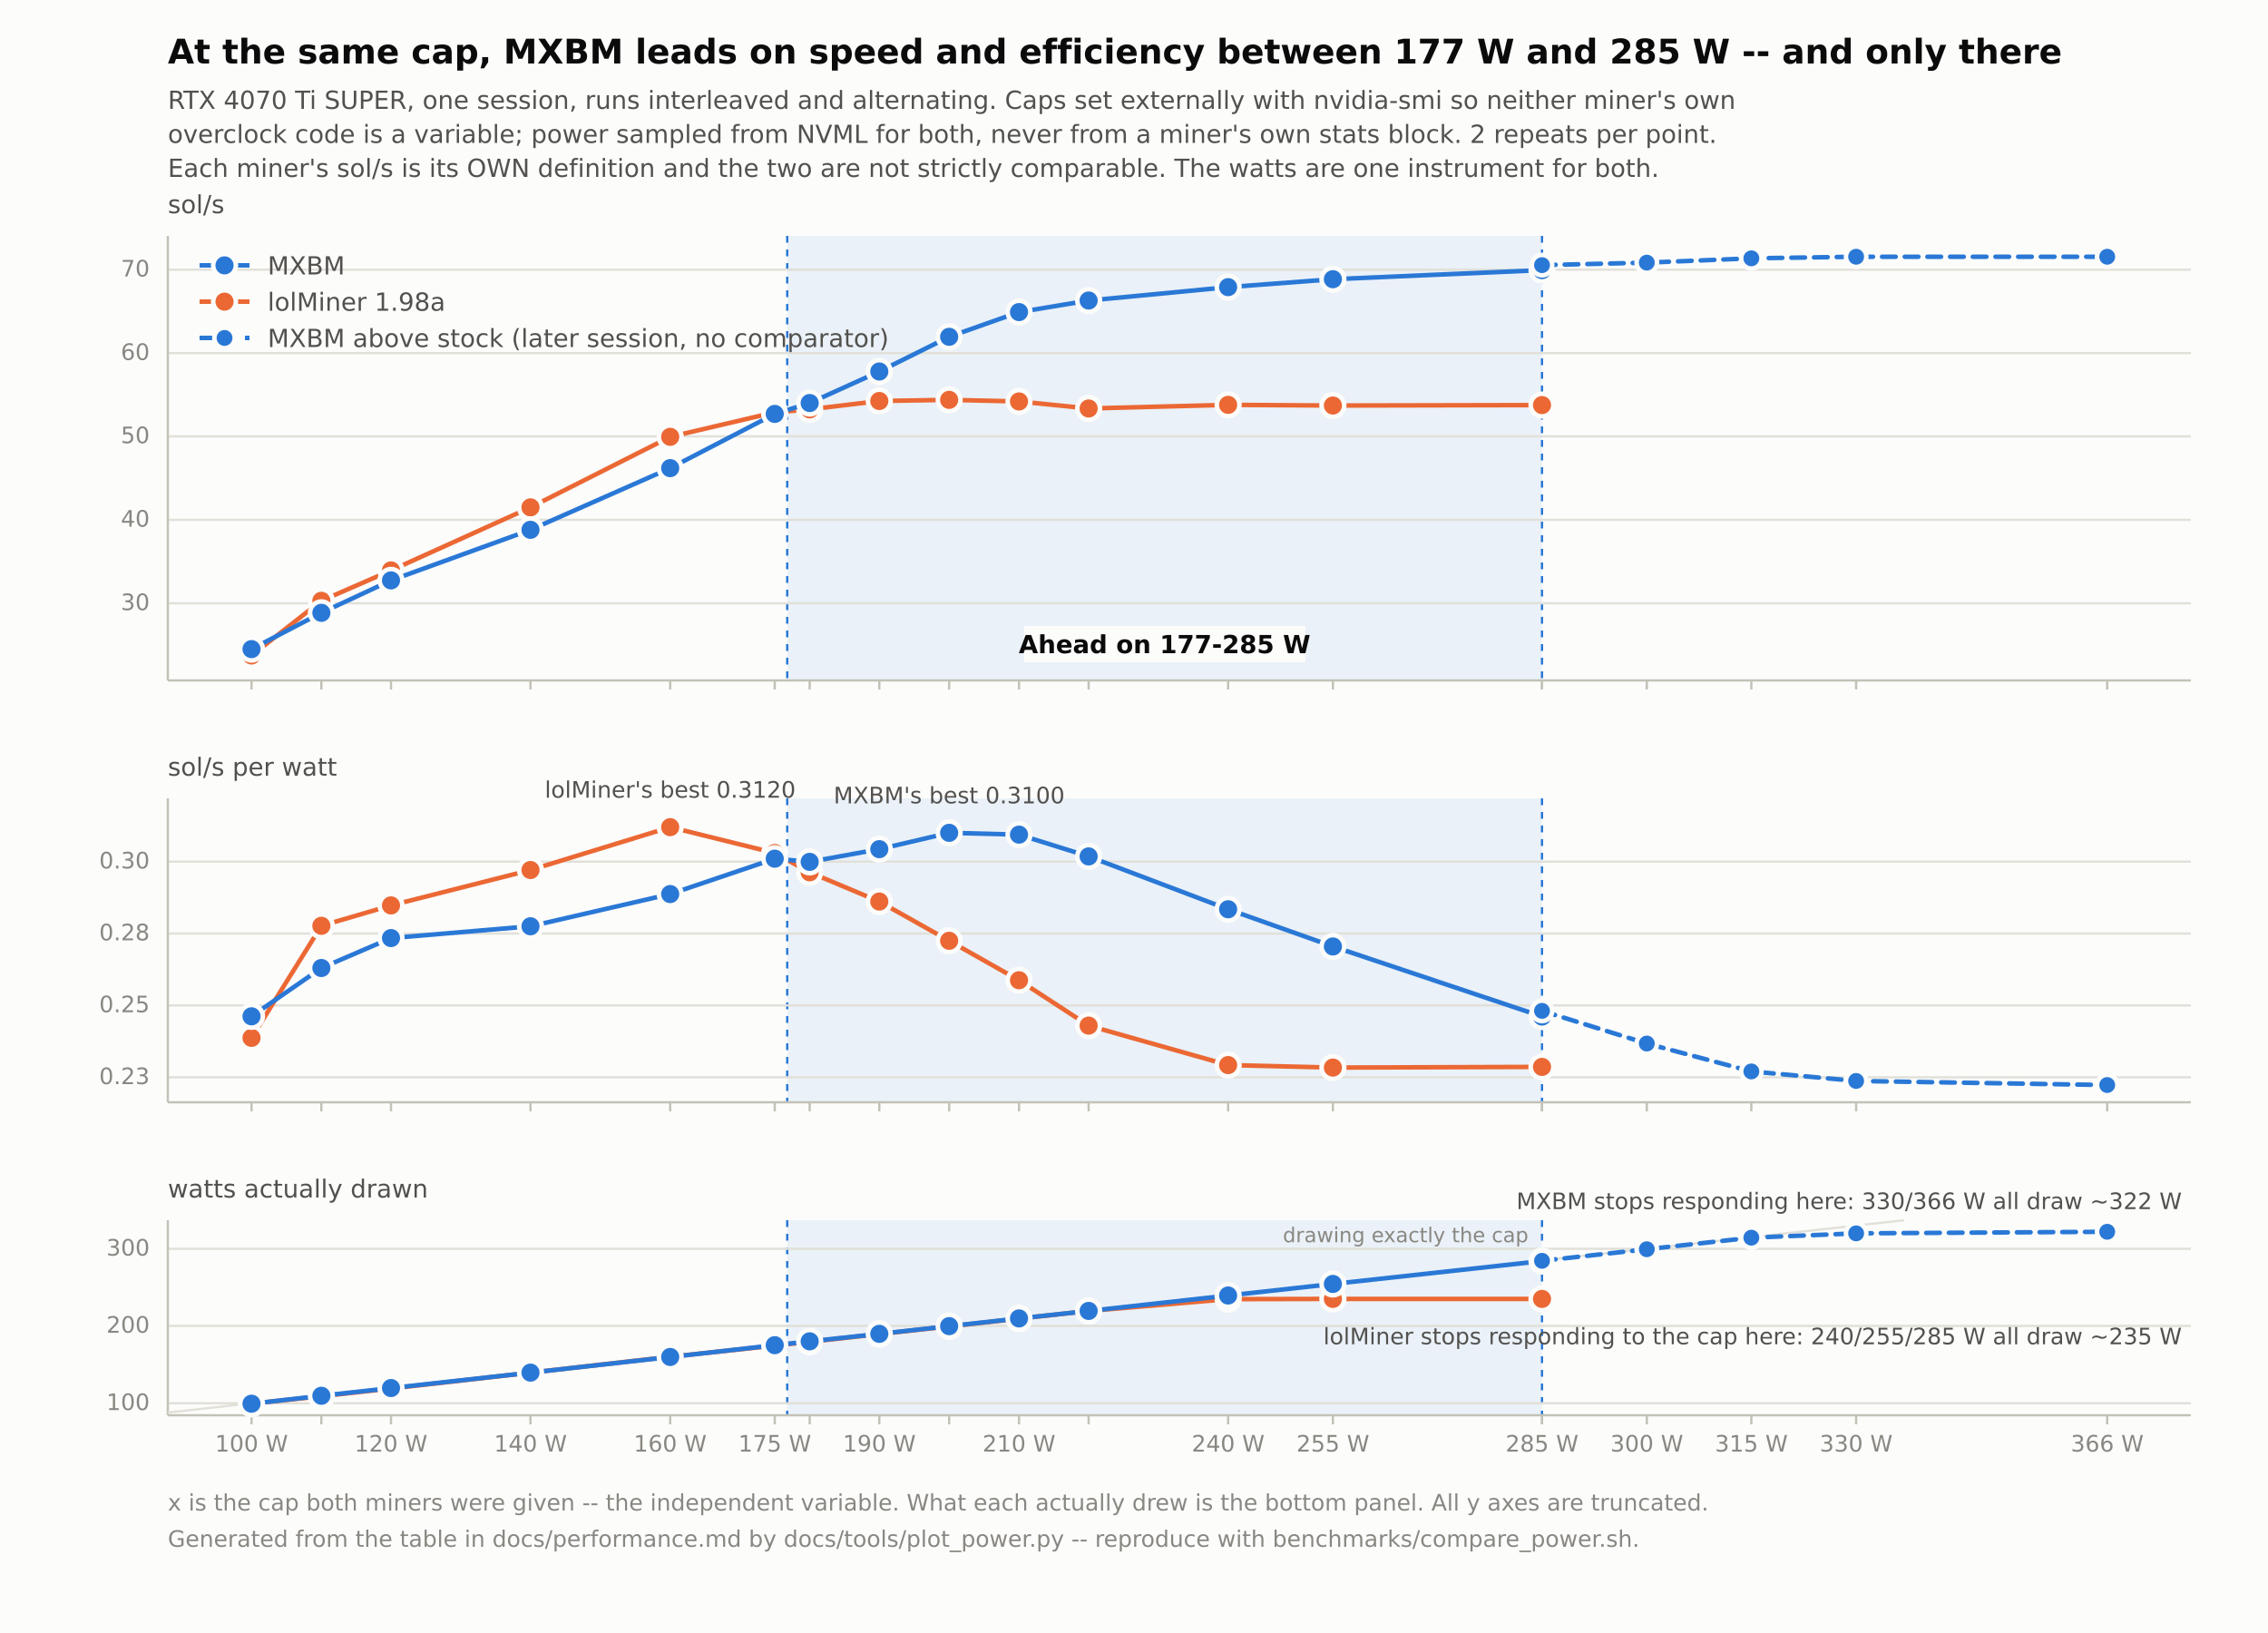
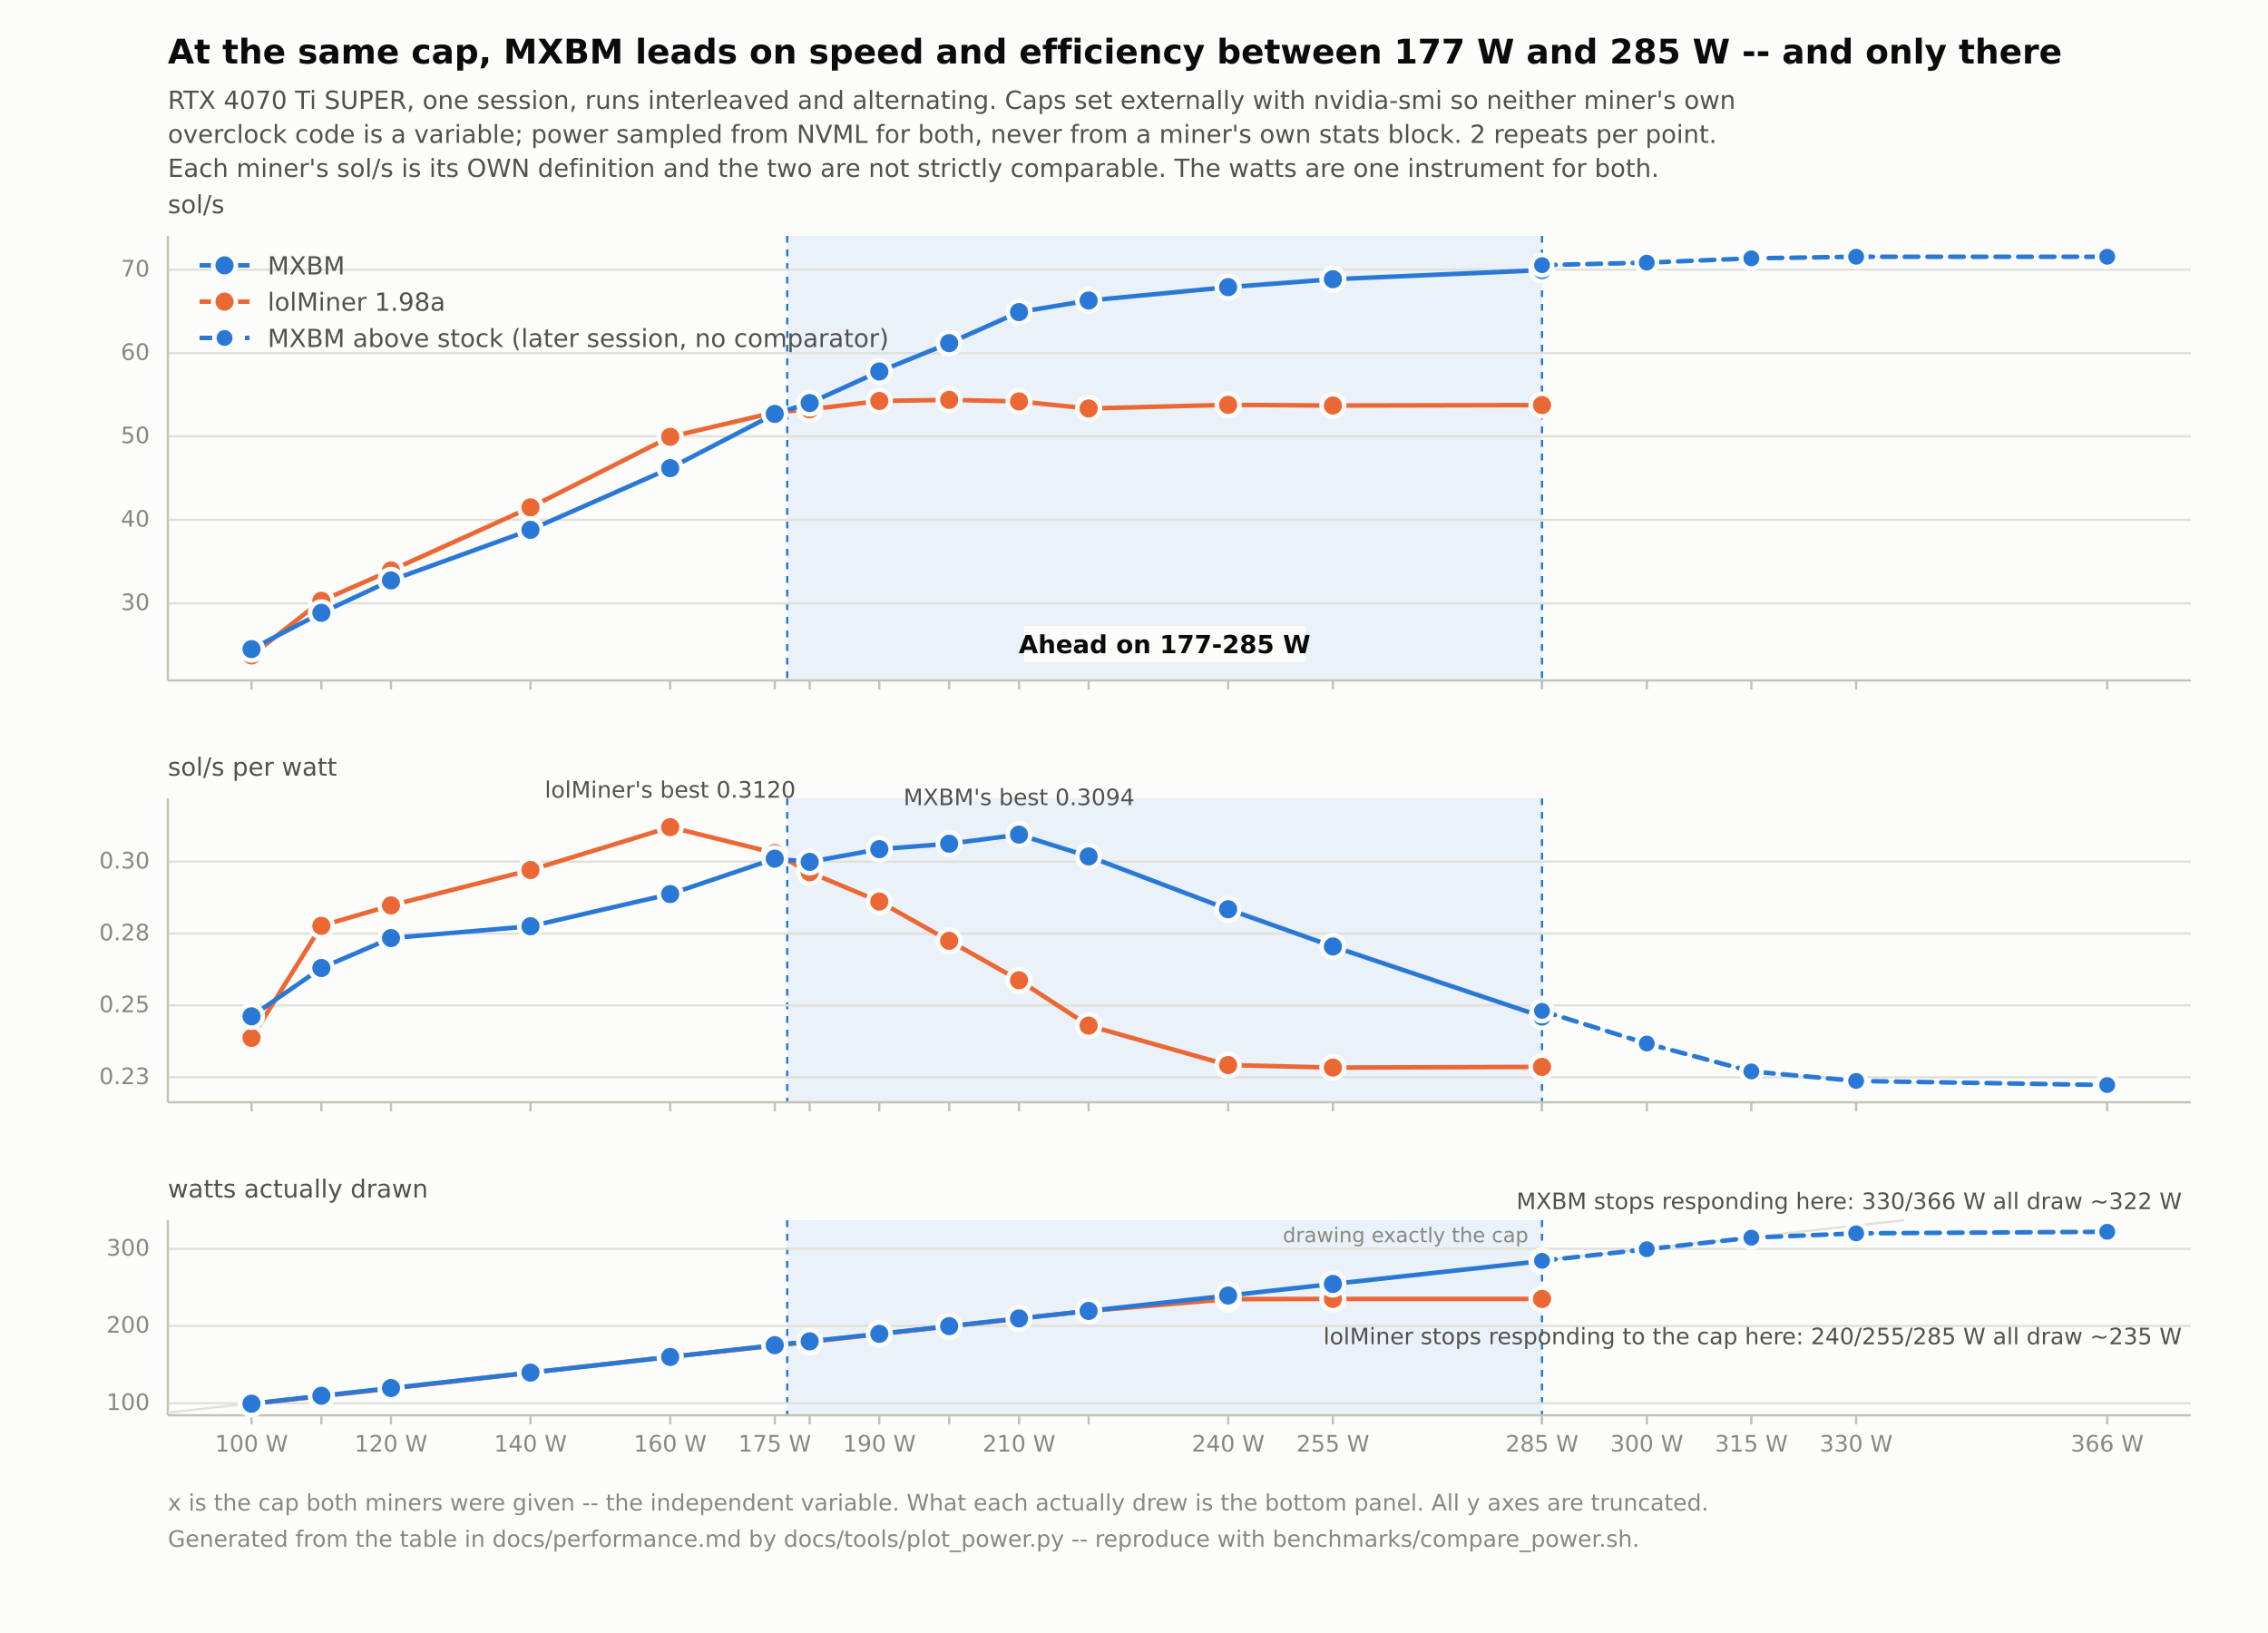
<svg xmlns="http://www.w3.org/2000/svg" width="1000" height="720" viewBox="0 0 1000 720" font-family="DejaVu Sans, Helvetica, Arial, sans-serif">
  <rect width="1000" height="720" fill="#fcfcfb" />
  <text x="74" y="28" font-size="15" font-weight="bold" fill="#0b0b0b">At the same cap, MXBM leads on speed and efficiency between 177 W and 285 W -- and only there</text>
  <text x="74" y="48" font-size="11" fill="#52514e">RTX 4070 Ti SUPER, one session, runs interleaved and alternating. Caps set externally with nvidia-smi so neither miner's own</text>
  <text x="74" y="63" font-size="11" fill="#52514e">overclock code is a variable; power sampled from NVML for both, never from a miner's own stats block. 2 repeats per point.</text>
  <text x="74" y="78" font-size="11" fill="#52514e">Each miner's sol/s is its OWN definition and the two are not strictly comparable. The watts are one instrument for both.</text>
  <rect x="347.1" y="104" width="332.8" height="196" fill="#2a78d6" fill-opacity="0.085" />
  <rect x="347.1" y="352" width="332.8" height="134" fill="#2a78d6" fill-opacity="0.085" />
  <rect x="347.1" y="538" width="332.8" height="86" fill="#2a78d6" fill-opacity="0.085" />
  <line x1="347.1" y1="104" x2="347.1" y2="300" stroke="#2a78d6" stroke-width="1" stroke-dasharray="3 3" />
  <line x1="347.1" y1="352" x2="347.1" y2="486" stroke="#2a78d6" stroke-width="1" stroke-dasharray="3 3" />
  <line x1="347.1" y1="538" x2="347.1" y2="624" stroke="#2a78d6" stroke-width="1" stroke-dasharray="3 3" />
  <line x1="679.9" y1="104" x2="679.9" y2="300" stroke="#2a78d6" stroke-width="1" stroke-dasharray="3 3" />
  <line x1="679.9" y1="352" x2="679.9" y2="486" stroke="#2a78d6" stroke-width="1" stroke-dasharray="3 3" />
  <line x1="679.9" y1="538" x2="679.9" y2="624" stroke="#2a78d6" stroke-width="1" stroke-dasharray="3 3" />
  <rect x="451.5" y="276" width="124" height="16" fill="#fcfcfb" />
  <text x="513.5" y="288" font-size="11" font-weight="bold" fill="#0b0b0b" text-anchor="middle">Ahead on 177-285 W</text>
  <line x1="74" y1="266.0" x2="966" y2="266.0" stroke="#e1e0d9" stroke-width="1" />
  <text x="66" y="269.0" font-size="10" fill="#898781" text-anchor="end">30</text>
  <line x1="74" y1="229.2" x2="966" y2="229.2" stroke="#e1e0d9" stroke-width="1" />
  <text x="66" y="232.2" font-size="10" fill="#898781" text-anchor="end">40</text>
  <line x1="74" y1="192.4" x2="966" y2="192.4" stroke="#e1e0d9" stroke-width="1" />
  <text x="66" y="195.4" font-size="10" fill="#898781" text-anchor="end">50</text>
  <line x1="74" y1="155.7" x2="966" y2="155.7" stroke="#e1e0d9" stroke-width="1" />
  <text x="66" y="158.7" font-size="10" fill="#898781" text-anchor="end">60</text>
  <line x1="74" y1="118.9" x2="966" y2="118.9" stroke="#e1e0d9" stroke-width="1" />
  <text x="66" y="121.9" font-size="10" fill="#898781" text-anchor="end">70</text>
  <line x1="74" y1="104" x2="74" y2="300" stroke="#c3c2b7" stroke-width="1" />
  <line x1="74" y1="300" x2="966" y2="300" stroke="#c3c2b7" stroke-width="1" />
  <line x1="110.9" y1="300" x2="110.9" y2="304" stroke="#c3c2b7" stroke-width="1" />
  <line x1="141.7" y1="300" x2="141.7" y2="304" stroke="#c3c2b7" stroke-width="1" />
  <line x1="172.4" y1="300" x2="172.4" y2="304" stroke="#c3c2b7" stroke-width="1" />
  <line x1="233.9" y1="300" x2="233.9" y2="304" stroke="#c3c2b7" stroke-width="1" />
  <line x1="295.5" y1="300" x2="295.5" y2="304" stroke="#c3c2b7" stroke-width="1" />
  <line x1="341.6" y1="300" x2="341.6" y2="304" stroke="#c3c2b7" stroke-width="1" />
  <line x1="357.0" y1="300" x2="357.0" y2="304" stroke="#c3c2b7" stroke-width="1" />
  <line x1="387.7" y1="300" x2="387.7" y2="304" stroke="#c3c2b7" stroke-width="1" />
  <line x1="418.5" y1="300" x2="418.5" y2="304" stroke="#c3c2b7" stroke-width="1" />
  <line x1="449.3" y1="300" x2="449.3" y2="304" stroke="#c3c2b7" stroke-width="1" />
  <line x1="480.0" y1="300" x2="480.0" y2="304" stroke="#c3c2b7" stroke-width="1" />
  <line x1="541.5" y1="300" x2="541.5" y2="304" stroke="#c3c2b7" stroke-width="1" />
  <line x1="587.7" y1="300" x2="587.7" y2="304" stroke="#c3c2b7" stroke-width="1" />
  <line x1="679.9" y1="300" x2="679.9" y2="304" stroke="#c3c2b7" stroke-width="1" />
  <line x1="679.9" y1="300" x2="679.9" y2="304" stroke="#c3c2b7" stroke-width="1" />
  <line x1="726.1" y1="300" x2="726.1" y2="304" stroke="#c3c2b7" stroke-width="1" />
  <line x1="772.2" y1="300" x2="772.2" y2="304" stroke="#c3c2b7" stroke-width="1" />
  <line x1="818.4" y1="300" x2="818.4" y2="304" stroke="#c3c2b7" stroke-width="1" />
  <line x1="929.1" y1="300" x2="929.1" y2="304" stroke="#c3c2b7" stroke-width="1" />
  <text x="74" y="94" font-size="11" fill="#52514e">sol/s</text>
  <polyline points="110.9,289.0 141.7,264.9 172.4,251.5 233.9,223.7 295.5,192.6 341.6,181.8 357.0,180.5 387.7,176.8 418.5,176.3 449.3,177.0 480.0,180.1 541.5,178.5 587.7,178.8 679.9,178.6" fill="none" stroke="#eb6834" stroke-width="2" stroke-linejoin="round" stroke-linecap="round" />
  <circle cx="110.9" cy="289.0" r="6" fill="#fcfcfb" />
  <circle cx="110.9" cy="289.0" r="4" fill="#eb6834" />
  <circle cx="141.7" cy="264.9" r="6" fill="#fcfcfb" />
  <circle cx="141.7" cy="264.9" r="4" fill="#eb6834" />
  <circle cx="172.4" cy="251.5" r="6" fill="#fcfcfb" />
  <circle cx="172.4" cy="251.5" r="4" fill="#eb6834" />
  <circle cx="233.9" cy="223.7" r="6" fill="#fcfcfb" />
  <circle cx="233.9" cy="223.7" r="4" fill="#eb6834" />
  <circle cx="295.5" cy="192.6" r="6" fill="#fcfcfb" />
  <circle cx="295.5" cy="192.6" r="4" fill="#eb6834" />
  <circle cx="341.6" cy="181.8" r="6" fill="#fcfcfb" />
  <circle cx="341.6" cy="181.8" r="4" fill="#eb6834" />
  <circle cx="357.0" cy="180.5" r="6" fill="#fcfcfb" />
  <circle cx="357.0" cy="180.5" r="4" fill="#eb6834" />
  <circle cx="387.7" cy="176.8" r="6" fill="#fcfcfb" />
  <circle cx="387.7" cy="176.8" r="4" fill="#eb6834" />
  <circle cx="418.5" cy="176.3" r="6" fill="#fcfcfb" />
  <circle cx="418.5" cy="176.3" r="4" fill="#eb6834" />
  <circle cx="449.3" cy="177.0" r="6" fill="#fcfcfb" />
  <circle cx="449.3" cy="177.0" r="4" fill="#eb6834" />
  <circle cx="480.0" cy="180.1" r="6" fill="#fcfcfb" />
  <circle cx="480.0" cy="180.1" r="4" fill="#eb6834" />
  <circle cx="541.5" cy="178.5" r="6" fill="#fcfcfb" />
  <circle cx="541.5" cy="178.5" r="4" fill="#eb6834" />
  <circle cx="587.7" cy="178.8" r="6" fill="#fcfcfb" />
  <circle cx="587.7" cy="178.8" r="4" fill="#eb6834" />
  <circle cx="679.9" cy="178.6" r="6" fill="#fcfcfb" />
  <circle cx="679.9" cy="178.6" r="4" fill="#eb6834" />
-   <polyline points="110.9,286.2 141.7,270.2 172.4,255.9 233.9,233.6 295.5,206.4 341.6,182.5 357.0,177.7 387.7,163.8 418.5,148.5 449.3,137.6 480.0,132.5 541.5,126.6 587.7,123.1 679.9,119.1" fill="none" stroke="#2a78d6" stroke-width="2" stroke-linejoin="round" stroke-linecap="round" />
+   <polyline points="110.9,286.2 141.7,270.2 172.4,255.9 233.9,233.6 295.5,206.4 341.6,182.5 357.0,177.7 387.7,163.8 418.5,151.3 449.3,137.6 480.0,132.5 541.5,126.6 587.7,123.1 679.9,119.1" fill="none" stroke="#2a78d6" stroke-width="2" stroke-linejoin="round" stroke-linecap="round" />
  <circle cx="110.9" cy="286.2" r="6" fill="#fcfcfb" />
  <circle cx="110.9" cy="286.2" r="4" fill="#2a78d6" />
  <circle cx="141.7" cy="270.2" r="6" fill="#fcfcfb" />
  <circle cx="141.7" cy="270.2" r="4" fill="#2a78d6" />
  <circle cx="172.4" cy="255.9" r="6" fill="#fcfcfb" />
  <circle cx="172.4" cy="255.9" r="4" fill="#2a78d6" />
  <circle cx="233.9" cy="233.6" r="6" fill="#fcfcfb" />
  <circle cx="233.9" cy="233.6" r="4" fill="#2a78d6" />
  <circle cx="295.5" cy="206.4" r="6" fill="#fcfcfb" />
  <circle cx="295.5" cy="206.4" r="4" fill="#2a78d6" />
  <circle cx="341.6" cy="182.5" r="6" fill="#fcfcfb" />
  <circle cx="341.6" cy="182.5" r="4" fill="#2a78d6" />
  <circle cx="357.0" cy="177.7" r="6" fill="#fcfcfb" />
  <circle cx="357.0" cy="177.7" r="4" fill="#2a78d6" />
  <circle cx="387.7" cy="163.8" r="6" fill="#fcfcfb" />
  <circle cx="387.7" cy="163.8" r="4" fill="#2a78d6" />
-   <circle cx="418.5" cy="148.5" r="6" fill="#fcfcfb" />
-   <circle cx="418.5" cy="148.5" r="4" fill="#2a78d6" />
+   <circle cx="418.5" cy="151.3" r="6" fill="#fcfcfb" />
+   <circle cx="418.5" cy="151.3" r="4" fill="#2a78d6" />
  <circle cx="449.3" cy="137.6" r="6" fill="#fcfcfb" />
  <circle cx="449.3" cy="137.6" r="4" fill="#2a78d6" />
  <circle cx="480.0" cy="132.5" r="6" fill="#fcfcfb" />
  <circle cx="480.0" cy="132.5" r="4" fill="#2a78d6" />
  <circle cx="541.5" cy="126.6" r="6" fill="#fcfcfb" />
  <circle cx="541.5" cy="126.6" r="4" fill="#2a78d6" />
  <circle cx="587.7" cy="123.1" r="6" fill="#fcfcfb" />
  <circle cx="587.7" cy="123.1" r="4" fill="#2a78d6" />
  <circle cx="679.9" cy="119.1" r="6" fill="#fcfcfb" />
  <circle cx="679.9" cy="119.1" r="4" fill="#2a78d6" />
  <polyline points="679.9,116.9 726.1,115.8 772.2,113.9 818.4,113.2 929.1,113.2" fill="none" stroke="#2a78d6" stroke-width="2" stroke-linejoin="round" stroke-linecap="round" stroke-dasharray="6 4" />
  <circle cx="679.9" cy="116.9" r="5.5" fill="#fcfcfb" />
  <circle cx="679.9" cy="116.9" r="3.5" fill="#2a78d6" />
  <circle cx="726.1" cy="115.8" r="5.5" fill="#fcfcfb" />
  <circle cx="726.1" cy="115.8" r="3.5" fill="#2a78d6" />
  <circle cx="772.2" cy="113.9" r="5.5" fill="#fcfcfb" />
  <circle cx="772.2" cy="113.9" r="3.5" fill="#2a78d6" />
  <circle cx="818.4" cy="113.2" r="5.5" fill="#fcfcfb" />
  <circle cx="818.4" cy="113.2" r="3.5" fill="#2a78d6" />
  <circle cx="929.1" cy="113.2" r="5.5" fill="#fcfcfb" />
  <circle cx="929.1" cy="113.2" r="3.5" fill="#2a78d6" />
  <line x1="74" y1="475.0" x2="966" y2="475.0" stroke="#e1e0d9" stroke-width="1" />
  <text x="66" y="478.0" font-size="10" fill="#898781" text-anchor="end">0.23</text>
  <line x1="74" y1="443.3" x2="966" y2="443.3" stroke="#e1e0d9" stroke-width="1" />
  <text x="66" y="446.3" font-size="10" fill="#898781" text-anchor="end">0.25</text>
  <line x1="74" y1="411.6" x2="966" y2="411.6" stroke="#e1e0d9" stroke-width="1" />
  <text x="66" y="414.6" font-size="10" fill="#898781" text-anchor="end">0.28</text>
  <line x1="74" y1="379.9" x2="966" y2="379.9" stroke="#e1e0d9" stroke-width="1" />
  <text x="66" y="382.9" font-size="10" fill="#898781" text-anchor="end">0.30</text>
  <line x1="74" y1="352" x2="74" y2="486" stroke="#c3c2b7" stroke-width="1" />
  <line x1="74" y1="486" x2="966" y2="486" stroke="#c3c2b7" stroke-width="1" />
  <line x1="110.9" y1="486" x2="110.9" y2="490" stroke="#c3c2b7" stroke-width="1" />
  <line x1="141.7" y1="486" x2="141.7" y2="490" stroke="#c3c2b7" stroke-width="1" />
  <line x1="172.4" y1="486" x2="172.4" y2="490" stroke="#c3c2b7" stroke-width="1" />
  <line x1="233.9" y1="486" x2="233.9" y2="490" stroke="#c3c2b7" stroke-width="1" />
  <line x1="295.5" y1="486" x2="295.5" y2="490" stroke="#c3c2b7" stroke-width="1" />
  <line x1="341.6" y1="486" x2="341.6" y2="490" stroke="#c3c2b7" stroke-width="1" />
  <line x1="357.0" y1="486" x2="357.0" y2="490" stroke="#c3c2b7" stroke-width="1" />
  <line x1="387.7" y1="486" x2="387.7" y2="490" stroke="#c3c2b7" stroke-width="1" />
  <line x1="418.5" y1="486" x2="418.5" y2="490" stroke="#c3c2b7" stroke-width="1" />
  <line x1="449.3" y1="486" x2="449.3" y2="490" stroke="#c3c2b7" stroke-width="1" />
  <line x1="480.0" y1="486" x2="480.0" y2="490" stroke="#c3c2b7" stroke-width="1" />
  <line x1="541.5" y1="486" x2="541.5" y2="490" stroke="#c3c2b7" stroke-width="1" />
  <line x1="587.7" y1="486" x2="587.7" y2="490" stroke="#c3c2b7" stroke-width="1" />
  <line x1="679.9" y1="486" x2="679.9" y2="490" stroke="#c3c2b7" stroke-width="1" />
  <line x1="679.9" y1="486" x2="679.9" y2="490" stroke="#c3c2b7" stroke-width="1" />
  <line x1="726.1" y1="486" x2="726.1" y2="490" stroke="#c3c2b7" stroke-width="1" />
  <line x1="772.2" y1="486" x2="772.2" y2="490" stroke="#c3c2b7" stroke-width="1" />
  <line x1="818.4" y1="486" x2="818.4" y2="490" stroke="#c3c2b7" stroke-width="1" />
  <line x1="929.1" y1="486" x2="929.1" y2="490" stroke="#c3c2b7" stroke-width="1" />
  <text x="74" y="342" font-size="11" fill="#52514e">sol/s per watt</text>
  <polyline points="110.9,457.6 141.7,408.2 172.4,399.2 233.9,383.6 295.5,364.7 341.6,376.1 357.0,384.6 387.7,397.5 418.5,414.8 449.3,432.2 480.0,452.2 541.5,469.6 587.7,470.7 679.9,470.4" fill="none" stroke="#eb6834" stroke-width="2" stroke-linejoin="round" stroke-linecap="round" />
  <circle cx="110.9" cy="457.6" r="6" fill="#fcfcfb" />
  <circle cx="110.9" cy="457.6" r="4" fill="#eb6834" />
  <circle cx="141.7" cy="408.2" r="6" fill="#fcfcfb" />
  <circle cx="141.7" cy="408.2" r="4" fill="#eb6834" />
  <circle cx="172.4" cy="399.2" r="6" fill="#fcfcfb" />
  <circle cx="172.4" cy="399.2" r="4" fill="#eb6834" />
  <circle cx="233.9" cy="383.6" r="6" fill="#fcfcfb" />
  <circle cx="233.9" cy="383.6" r="4" fill="#eb6834" />
  <circle cx="295.5" cy="364.7" r="6" fill="#fcfcfb" />
  <circle cx="295.5" cy="364.7" r="4" fill="#eb6834" />
  <circle cx="341.6" cy="376.1" r="6" fill="#fcfcfb" />
  <circle cx="341.6" cy="376.1" r="4" fill="#eb6834" />
  <circle cx="357.0" cy="384.6" r="6" fill="#fcfcfb" />
  <circle cx="357.0" cy="384.6" r="4" fill="#eb6834" />
  <circle cx="387.7" cy="397.5" r="6" fill="#fcfcfb" />
  <circle cx="387.7" cy="397.5" r="4" fill="#eb6834" />
  <circle cx="418.5" cy="414.8" r="6" fill="#fcfcfb" />
  <circle cx="418.5" cy="414.8" r="4" fill="#eb6834" />
  <circle cx="449.3" cy="432.2" r="6" fill="#fcfcfb" />
  <circle cx="449.3" cy="432.2" r="4" fill="#eb6834" />
  <circle cx="480.0" cy="452.2" r="6" fill="#fcfcfb" />
  <circle cx="480.0" cy="452.2" r="4" fill="#eb6834" />
  <circle cx="541.5" cy="469.6" r="6" fill="#fcfcfb" />
  <circle cx="541.5" cy="469.6" r="4" fill="#eb6834" />
  <circle cx="587.7" cy="470.7" r="6" fill="#fcfcfb" />
  <circle cx="587.7" cy="470.7" r="4" fill="#eb6834" />
  <circle cx="679.9" cy="470.4" r="6" fill="#fcfcfb" />
  <circle cx="679.9" cy="470.4" r="4" fill="#eb6834" />
-   <polyline points="110.9,448.1 141.7,426.8 172.4,413.6 233.9,408.4 295.5,394.2 341.6,378.6 357.0,380.0 387.7,374.4 418.5,367.2 449.3,368.0 480.0,377.6 541.5,400.9 587.7,417.3 679.9,448.2" fill="none" stroke="#2a78d6" stroke-width="2" stroke-linejoin="round" stroke-linecap="round" />
+   <polyline points="110.9,448.1 141.7,426.8 172.4,413.6 233.9,408.4 295.5,394.2 341.6,378.6 357.0,380.0 387.7,374.4 418.5,372.0 449.3,368.0 480.0,377.6 541.5,400.9 587.7,417.3 679.9,448.2" fill="none" stroke="#2a78d6" stroke-width="2" stroke-linejoin="round" stroke-linecap="round" />
  <circle cx="110.9" cy="448.1" r="6" fill="#fcfcfb" />
  <circle cx="110.9" cy="448.1" r="4" fill="#2a78d6" />
  <circle cx="141.7" cy="426.8" r="6" fill="#fcfcfb" />
  <circle cx="141.7" cy="426.8" r="4" fill="#2a78d6" />
  <circle cx="172.4" cy="413.6" r="6" fill="#fcfcfb" />
  <circle cx="172.4" cy="413.6" r="4" fill="#2a78d6" />
  <circle cx="233.9" cy="408.4" r="6" fill="#fcfcfb" />
  <circle cx="233.9" cy="408.4" r="4" fill="#2a78d6" />
  <circle cx="295.5" cy="394.2" r="6" fill="#fcfcfb" />
  <circle cx="295.5" cy="394.2" r="4" fill="#2a78d6" />
  <circle cx="341.6" cy="378.6" r="6" fill="#fcfcfb" />
  <circle cx="341.6" cy="378.6" r="4" fill="#2a78d6" />
  <circle cx="357.0" cy="380.0" r="6" fill="#fcfcfb" />
  <circle cx="357.0" cy="380.0" r="4" fill="#2a78d6" />
  <circle cx="387.7" cy="374.4" r="6" fill="#fcfcfb" />
  <circle cx="387.7" cy="374.4" r="4" fill="#2a78d6" />
-   <circle cx="418.5" cy="367.2" r="6" fill="#fcfcfb" />
-   <circle cx="418.5" cy="367.2" r="4" fill="#2a78d6" />
+   <circle cx="418.5" cy="372.0" r="6" fill="#fcfcfb" />
+   <circle cx="418.5" cy="372.0" r="4" fill="#2a78d6" />
  <circle cx="449.3" cy="368.0" r="6" fill="#fcfcfb" />
  <circle cx="449.3" cy="368.0" r="4" fill="#2a78d6" />
  <circle cx="480.0" cy="377.6" r="6" fill="#fcfcfb" />
  <circle cx="480.0" cy="377.6" r="4" fill="#2a78d6" />
  <circle cx="541.5" cy="400.9" r="6" fill="#fcfcfb" />
  <circle cx="541.5" cy="400.9" r="4" fill="#2a78d6" />
  <circle cx="587.7" cy="417.3" r="6" fill="#fcfcfb" />
  <circle cx="587.7" cy="417.3" r="4" fill="#2a78d6" />
  <circle cx="679.9" cy="448.2" r="6" fill="#fcfcfb" />
  <circle cx="679.9" cy="448.2" r="4" fill="#2a78d6" />
  <polyline points="679.9,445.7 726.1,460.1 772.2,472.4 818.4,476.6 929.1,478.4" fill="none" stroke="#2a78d6" stroke-width="2" stroke-linejoin="round" stroke-linecap="round" stroke-dasharray="6 4" />
  <circle cx="679.9" cy="445.7" r="5.5" fill="#fcfcfb" />
  <circle cx="679.9" cy="445.7" r="3.5" fill="#2a78d6" />
  <circle cx="726.1" cy="460.1" r="5.5" fill="#fcfcfb" />
  <circle cx="726.1" cy="460.1" r="3.5" fill="#2a78d6" />
  <circle cx="772.2" cy="472.4" r="5.5" fill="#fcfcfb" />
  <circle cx="772.2" cy="472.4" r="3.5" fill="#2a78d6" />
  <circle cx="818.4" cy="476.6" r="5.5" fill="#fcfcfb" />
  <circle cx="818.4" cy="476.6" r="3.5" fill="#2a78d6" />
  <circle cx="929.1" cy="478.4" r="5.5" fill="#fcfcfb" />
  <circle cx="929.1" cy="478.4" r="3.5" fill="#2a78d6" />
  <line x1="74" y1="618.7" x2="966" y2="618.7" stroke="#e1e0d9" stroke-width="1" />
  <text x="66" y="621.7" font-size="10" fill="#898781" text-anchor="end">100</text>
  <line x1="74" y1="584.6" x2="966" y2="584.6" stroke="#e1e0d9" stroke-width="1" />
  <text x="66" y="587.6" font-size="10" fill="#898781" text-anchor="end">200</text>
  <line x1="74" y1="550.6" x2="966" y2="550.6" stroke="#e1e0d9" stroke-width="1" />
  <text x="66" y="553.6" font-size="10" fill="#898781" text-anchor="end">300</text>
  <line x1="74" y1="538" x2="74" y2="624" stroke="#c3c2b7" stroke-width="1" />
  <line x1="74" y1="624" x2="966" y2="624" stroke="#c3c2b7" stroke-width="1" />
  <line x1="110.9" y1="624" x2="110.9" y2="628" stroke="#c3c2b7" stroke-width="1" />
  <text x="110.9" y="640" font-size="10" fill="#898781" text-anchor="middle">100 W</text>
  <line x1="141.7" y1="624" x2="141.7" y2="628" stroke="#c3c2b7" stroke-width="1" />
  <line x1="172.4" y1="624" x2="172.4" y2="628" stroke="#c3c2b7" stroke-width="1" />
  <text x="172.4" y="640" font-size="10" fill="#898781" text-anchor="middle">120 W</text>
  <line x1="233.9" y1="624" x2="233.9" y2="628" stroke="#c3c2b7" stroke-width="1" />
  <text x="233.9" y="640" font-size="10" fill="#898781" text-anchor="middle">140 W</text>
  <line x1="295.5" y1="624" x2="295.5" y2="628" stroke="#c3c2b7" stroke-width="1" />
  <text x="295.5" y="640" font-size="10" fill="#898781" text-anchor="middle">160 W</text>
  <line x1="341.6" y1="624" x2="341.6" y2="628" stroke="#c3c2b7" stroke-width="1" />
  <text x="341.6" y="640" font-size="10" fill="#898781" text-anchor="middle">175 W</text>
  <line x1="357.0" y1="624" x2="357.0" y2="628" stroke="#c3c2b7" stroke-width="1" />
  <line x1="387.7" y1="624" x2="387.7" y2="628" stroke="#c3c2b7" stroke-width="1" />
  <text x="387.7" y="640" font-size="10" fill="#898781" text-anchor="middle">190 W</text>
  <line x1="418.5" y1="624" x2="418.5" y2="628" stroke="#c3c2b7" stroke-width="1" />
  <line x1="449.3" y1="624" x2="449.3" y2="628" stroke="#c3c2b7" stroke-width="1" />
  <text x="449.3" y="640" font-size="10" fill="#898781" text-anchor="middle">210 W</text>
  <line x1="480.0" y1="624" x2="480.0" y2="628" stroke="#c3c2b7" stroke-width="1" />
  <line x1="541.5" y1="624" x2="541.5" y2="628" stroke="#c3c2b7" stroke-width="1" />
  <text x="541.5" y="640" font-size="10" fill="#898781" text-anchor="middle">240 W</text>
  <line x1="587.7" y1="624" x2="587.7" y2="628" stroke="#c3c2b7" stroke-width="1" />
  <text x="587.7" y="640" font-size="10" fill="#898781" text-anchor="middle">255 W</text>
  <line x1="679.9" y1="624" x2="679.9" y2="628" stroke="#c3c2b7" stroke-width="1" />
  <text x="679.9" y="640" font-size="10" fill="#898781" text-anchor="middle">285 W</text>
  <line x1="679.9" y1="624" x2="679.9" y2="628" stroke="#c3c2b7" stroke-width="1" />
  <line x1="726.1" y1="624" x2="726.1" y2="628" stroke="#c3c2b7" stroke-width="1" />
  <text x="726.1" y="640" font-size="10" fill="#898781" text-anchor="middle">300 W</text>
  <line x1="772.2" y1="624" x2="772.2" y2="628" stroke="#c3c2b7" stroke-width="1" />
  <text x="772.2" y="640" font-size="10" fill="#898781" text-anchor="middle">315 W</text>
  <line x1="818.4" y1="624" x2="818.4" y2="628" stroke="#c3c2b7" stroke-width="1" />
  <text x="818.4" y="640" font-size="10" fill="#898781" text-anchor="middle">330 W</text>
  <line x1="929.1" y1="624" x2="929.1" y2="628" stroke="#c3c2b7" stroke-width="1" />
  <text x="929.1" y="640" font-size="10" fill="#898781" text-anchor="middle">366 W</text>
  <text x="74" y="528" font-size="11" fill="#52514e">watts actually drawn</text>
  <line x1="74" y1="622.8" x2="839.6" y2="538" stroke="#e1e0d9" stroke-width="1" />
  <text x="673.9" y="547.7" font-size="9" fill="#898781" text-anchor="end">drawing exactly the cap</text>
  <polyline points="110.9,618.9 141.7,615.6 172.4,612.2 233.9,605.2 295.5,598.2 341.6,593.3 357.0,591.6 387.7,588.2 418.5,584.8 449.3,581.4 480.0,578.0 541.5,572.8 587.7,572.7 679.9,572.7" fill="none" stroke="#eb6834" stroke-width="2" stroke-linejoin="round" stroke-linecap="round" />
  <circle cx="110.9" cy="618.9" r="6" fill="#fcfcfb" />
  <circle cx="110.9" cy="618.9" r="4" fill="#eb6834" />
  <circle cx="141.7" cy="615.6" r="6" fill="#fcfcfb" />
  <circle cx="141.7" cy="615.6" r="4" fill="#eb6834" />
  <circle cx="172.4" cy="612.2" r="6" fill="#fcfcfb" />
  <circle cx="172.4" cy="612.2" r="4" fill="#eb6834" />
  <circle cx="233.9" cy="605.2" r="6" fill="#fcfcfb" />
  <circle cx="233.9" cy="605.2" r="4" fill="#eb6834" />
  <circle cx="295.5" cy="598.2" r="6" fill="#fcfcfb" />
  <circle cx="295.5" cy="598.2" r="4" fill="#eb6834" />
  <circle cx="341.6" cy="593.3" r="6" fill="#fcfcfb" />
  <circle cx="341.6" cy="593.3" r="4" fill="#eb6834" />
  <circle cx="357.0" cy="591.6" r="6" fill="#fcfcfb" />
  <circle cx="357.0" cy="591.6" r="4" fill="#eb6834" />
  <circle cx="387.7" cy="588.2" r="6" fill="#fcfcfb" />
  <circle cx="387.7" cy="588.2" r="4" fill="#eb6834" />
  <circle cx="418.5" cy="584.8" r="6" fill="#fcfcfb" />
  <circle cx="418.5" cy="584.8" r="4" fill="#eb6834" />
  <circle cx="449.3" cy="581.4" r="6" fill="#fcfcfb" />
  <circle cx="449.3" cy="581.4" r="4" fill="#eb6834" />
  <circle cx="480.0" cy="578.0" r="6" fill="#fcfcfb" />
  <circle cx="480.0" cy="578.0" r="4" fill="#eb6834" />
  <circle cx="541.5" cy="572.8" r="6" fill="#fcfcfb" />
  <circle cx="541.5" cy="572.8" r="4" fill="#eb6834" />
  <circle cx="587.7" cy="572.7" r="6" fill="#fcfcfb" />
  <circle cx="587.7" cy="572.7" r="4" fill="#eb6834" />
  <circle cx="679.9" cy="572.7" r="6" fill="#fcfcfb" />
  <circle cx="679.9" cy="572.7" r="4" fill="#eb6834" />
  <polyline points="110.9,618.9 141.7,615.4 172.4,612.0 233.9,605.2 295.5,598.3 341.6,593.1 357.0,591.4 387.7,588.1 418.5,584.7 449.3,581.3 480.0,578.0 541.5,571.2 587.7,566.1 679.9,556.0" fill="none" stroke="#2a78d6" stroke-width="2" stroke-linejoin="round" stroke-linecap="round" />
  <circle cx="110.9" cy="618.9" r="6" fill="#fcfcfb" />
  <circle cx="110.9" cy="618.9" r="4" fill="#2a78d6" />
  <circle cx="141.7" cy="615.4" r="6" fill="#fcfcfb" />
  <circle cx="141.7" cy="615.4" r="4" fill="#2a78d6" />
  <circle cx="172.4" cy="612.0" r="6" fill="#fcfcfb" />
  <circle cx="172.4" cy="612.0" r="4" fill="#2a78d6" />
  <circle cx="233.9" cy="605.2" r="6" fill="#fcfcfb" />
  <circle cx="233.9" cy="605.2" r="4" fill="#2a78d6" />
  <circle cx="295.5" cy="598.3" r="6" fill="#fcfcfb" />
  <circle cx="295.5" cy="598.3" r="4" fill="#2a78d6" />
  <circle cx="341.6" cy="593.1" r="6" fill="#fcfcfb" />
  <circle cx="341.6" cy="593.1" r="4" fill="#2a78d6" />
  <circle cx="357.0" cy="591.4" r="6" fill="#fcfcfb" />
  <circle cx="357.0" cy="591.4" r="4" fill="#2a78d6" />
  <circle cx="387.7" cy="588.1" r="6" fill="#fcfcfb" />
  <circle cx="387.7" cy="588.1" r="4" fill="#2a78d6" />
  <circle cx="418.5" cy="584.7" r="6" fill="#fcfcfb" />
  <circle cx="418.5" cy="584.7" r="4" fill="#2a78d6" />
  <circle cx="449.3" cy="581.3" r="6" fill="#fcfcfb" />
  <circle cx="449.3" cy="581.3" r="4" fill="#2a78d6" />
  <circle cx="480.0" cy="578.0" r="6" fill="#fcfcfb" />
  <circle cx="480.0" cy="578.0" r="4" fill="#2a78d6" />
  <circle cx="541.5" cy="571.2" r="6" fill="#fcfcfb" />
  <circle cx="541.5" cy="571.2" r="4" fill="#2a78d6" />
  <circle cx="587.7" cy="566.1" r="6" fill="#fcfcfb" />
  <circle cx="587.7" cy="566.1" r="4" fill="#2a78d6" />
  <circle cx="679.9" cy="556.0" r="6" fill="#fcfcfb" />
  <circle cx="679.9" cy="556.0" r="4" fill="#2a78d6" />
  <polyline points="679.9,555.9 726.1,550.8 772.2,545.7 818.4,543.8 929.1,543.1" fill="none" stroke="#2a78d6" stroke-width="2" stroke-linejoin="round" stroke-linecap="round" stroke-dasharray="6 4" />
  <circle cx="679.9" cy="555.9" r="5.5" fill="#fcfcfb" />
  <circle cx="679.9" cy="555.9" r="3.5" fill="#2a78d6" />
  <circle cx="726.1" cy="550.8" r="5.5" fill="#fcfcfb" />
  <circle cx="726.1" cy="550.8" r="3.5" fill="#2a78d6" />
  <circle cx="772.2" cy="545.7" r="5.5" fill="#fcfcfb" />
  <circle cx="772.2" cy="545.7" r="3.5" fill="#2a78d6" />
  <circle cx="818.4" cy="543.8" r="5.5" fill="#fcfcfb" />
  <circle cx="818.4" cy="543.8" r="3.5" fill="#2a78d6" />
  <circle cx="929.1" cy="543.1" r="5.5" fill="#fcfcfb" />
  <circle cx="929.1" cy="543.1" r="3.5" fill="#2a78d6" />
  <text x="962" y="533.1" font-size="10" fill="#52514e" text-anchor="end">MXBM stops responding here: 330/366 W all draw ~322 W</text>
  <text x="962" y="592.7" font-size="10" fill="#52514e" text-anchor="end">lolMiner stops responding to the cap here: 240/255/285 W all draw ~235 W</text>
  <text x="295.5" y="351.7" font-size="10" fill="#52514e" text-anchor="middle">lolMiner's best 0.3120</text>
-   <text x="418.5" y="354.2" font-size="10" fill="#52514e" text-anchor="middle">MXBM's best 0.3100</text>
+   <text x="449.3" y="355.0" font-size="10" fill="#52514e" text-anchor="middle">MXBM's best 0.3094</text>
  <line x1="88" y1="117" x2="110" y2="117" stroke="#2a78d6" stroke-width="2" />
  <circle cx="99" cy="117" r="6" fill="#fcfcfb" />
  <circle cx="99" cy="117" r="4" fill="#2a78d6" />
  <text x="118" y="121" font-size="11" fill="#52514e">MXBM</text>
  <line x1="88" y1="133" x2="110" y2="133" stroke="#eb6834" stroke-width="2" />
  <circle cx="99" cy="133" r="6" fill="#fcfcfb" />
  <circle cx="99" cy="133" r="4" fill="#eb6834" />
  <text x="118" y="137" font-size="11" fill="#52514e">lolMiner 1.98a</text>
  <line x1="88" y1="149" x2="110" y2="149" stroke="#2a78d6" stroke-width="2" stroke-dasharray="6 4" />
  <circle cx="99" cy="149" r="5.5" fill="#fcfcfb" />
  <circle cx="99" cy="149" r="3.5" fill="#2a78d6" />
  <text x="118" y="153" font-size="11" fill="#52514e">MXBM above stock (later session, no comparator)</text>
  <text x="74" y="666" font-size="10" fill="#898781">x is the cap both miners were given -- the independent variable. What each actually drew is the bottom panel. All y axes are truncated.</text>
  <text x="74" y="682" font-size="10" fill="#898781">Generated from the table in docs/performance.md by docs/tools/plot_power.py -- reproduce with benchmarks/compare_power.sh.</text>
</svg>
